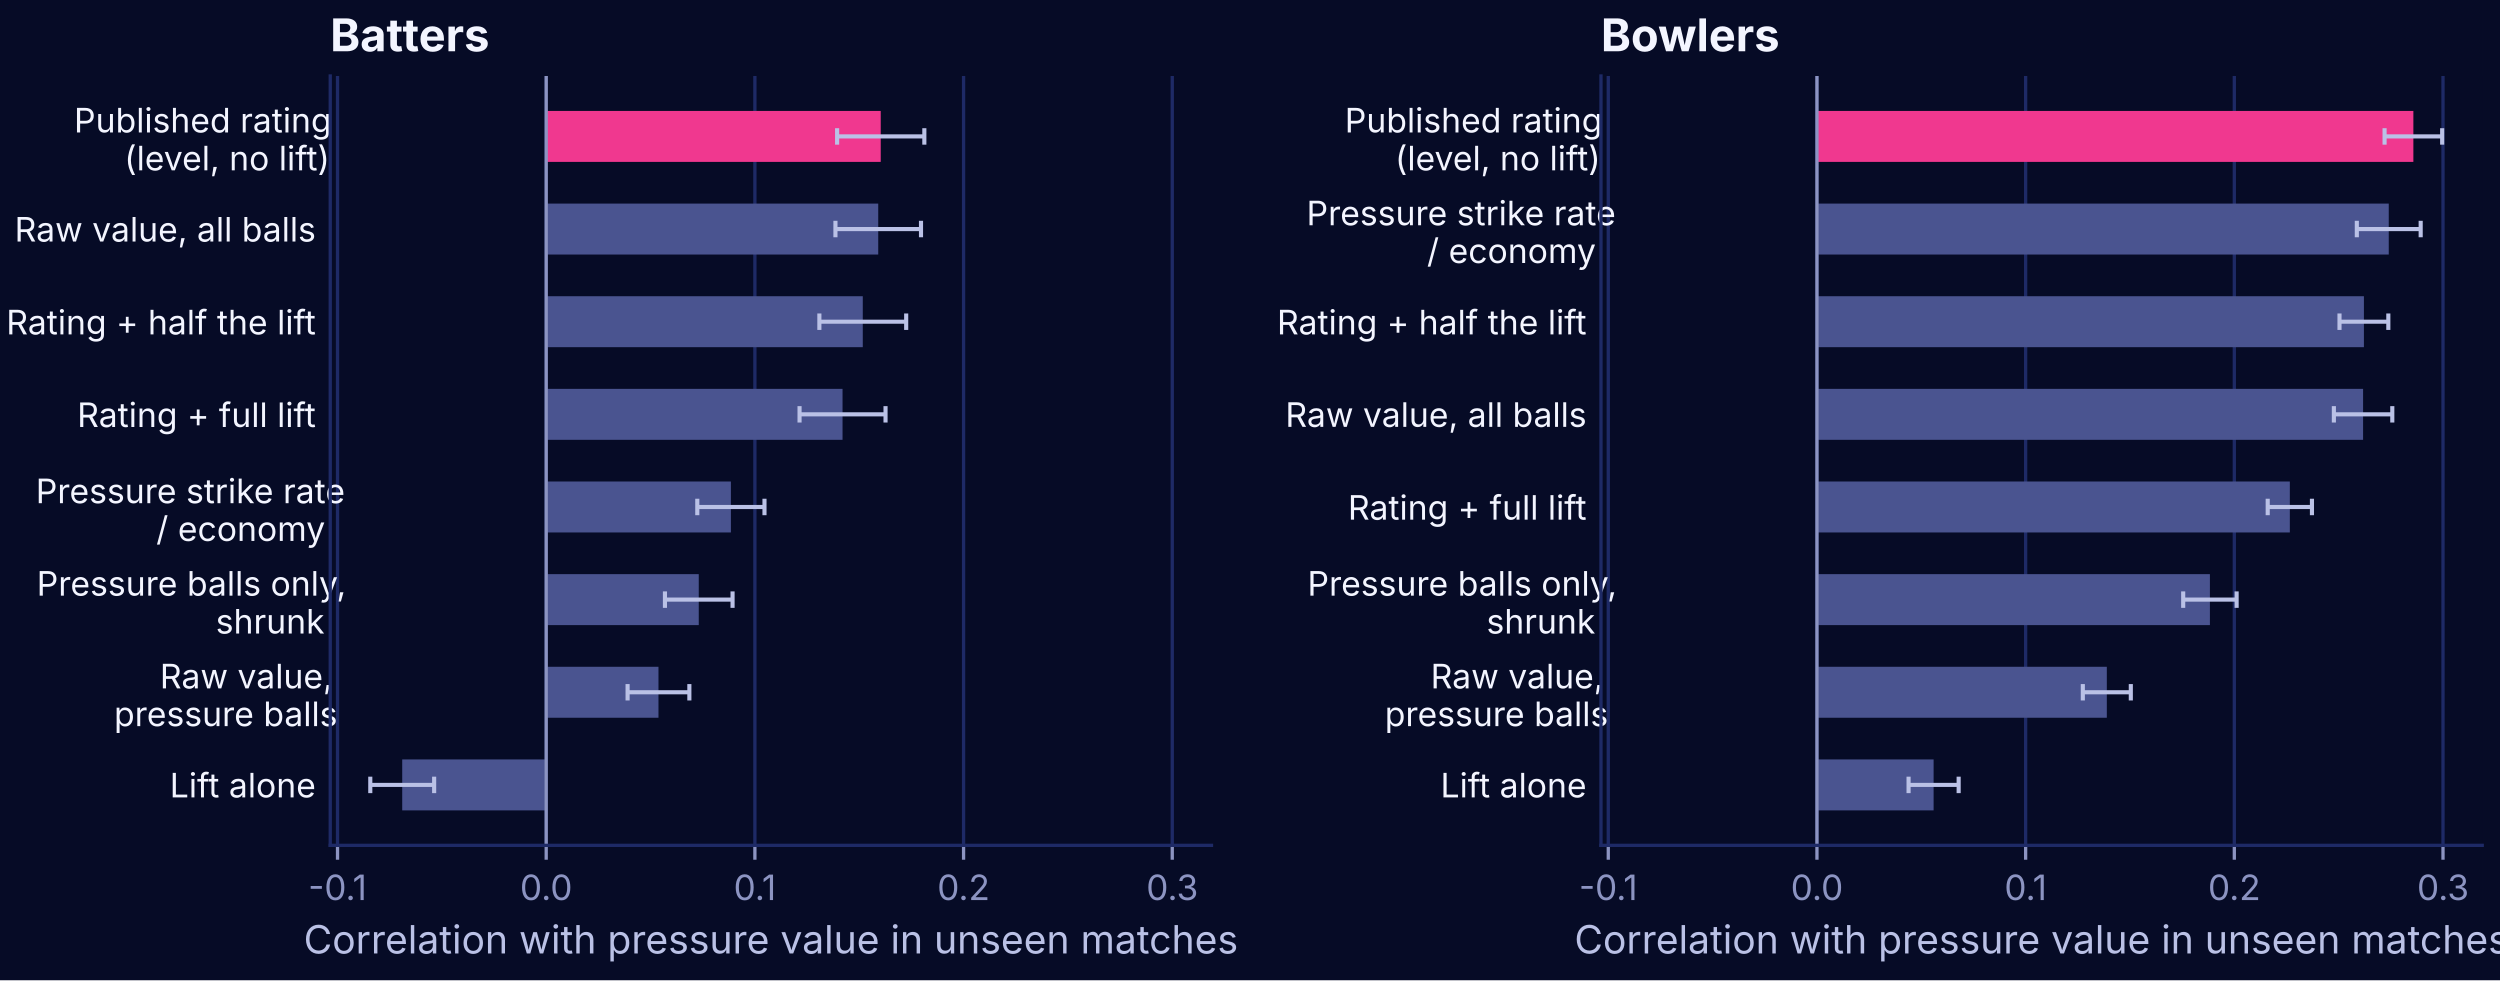
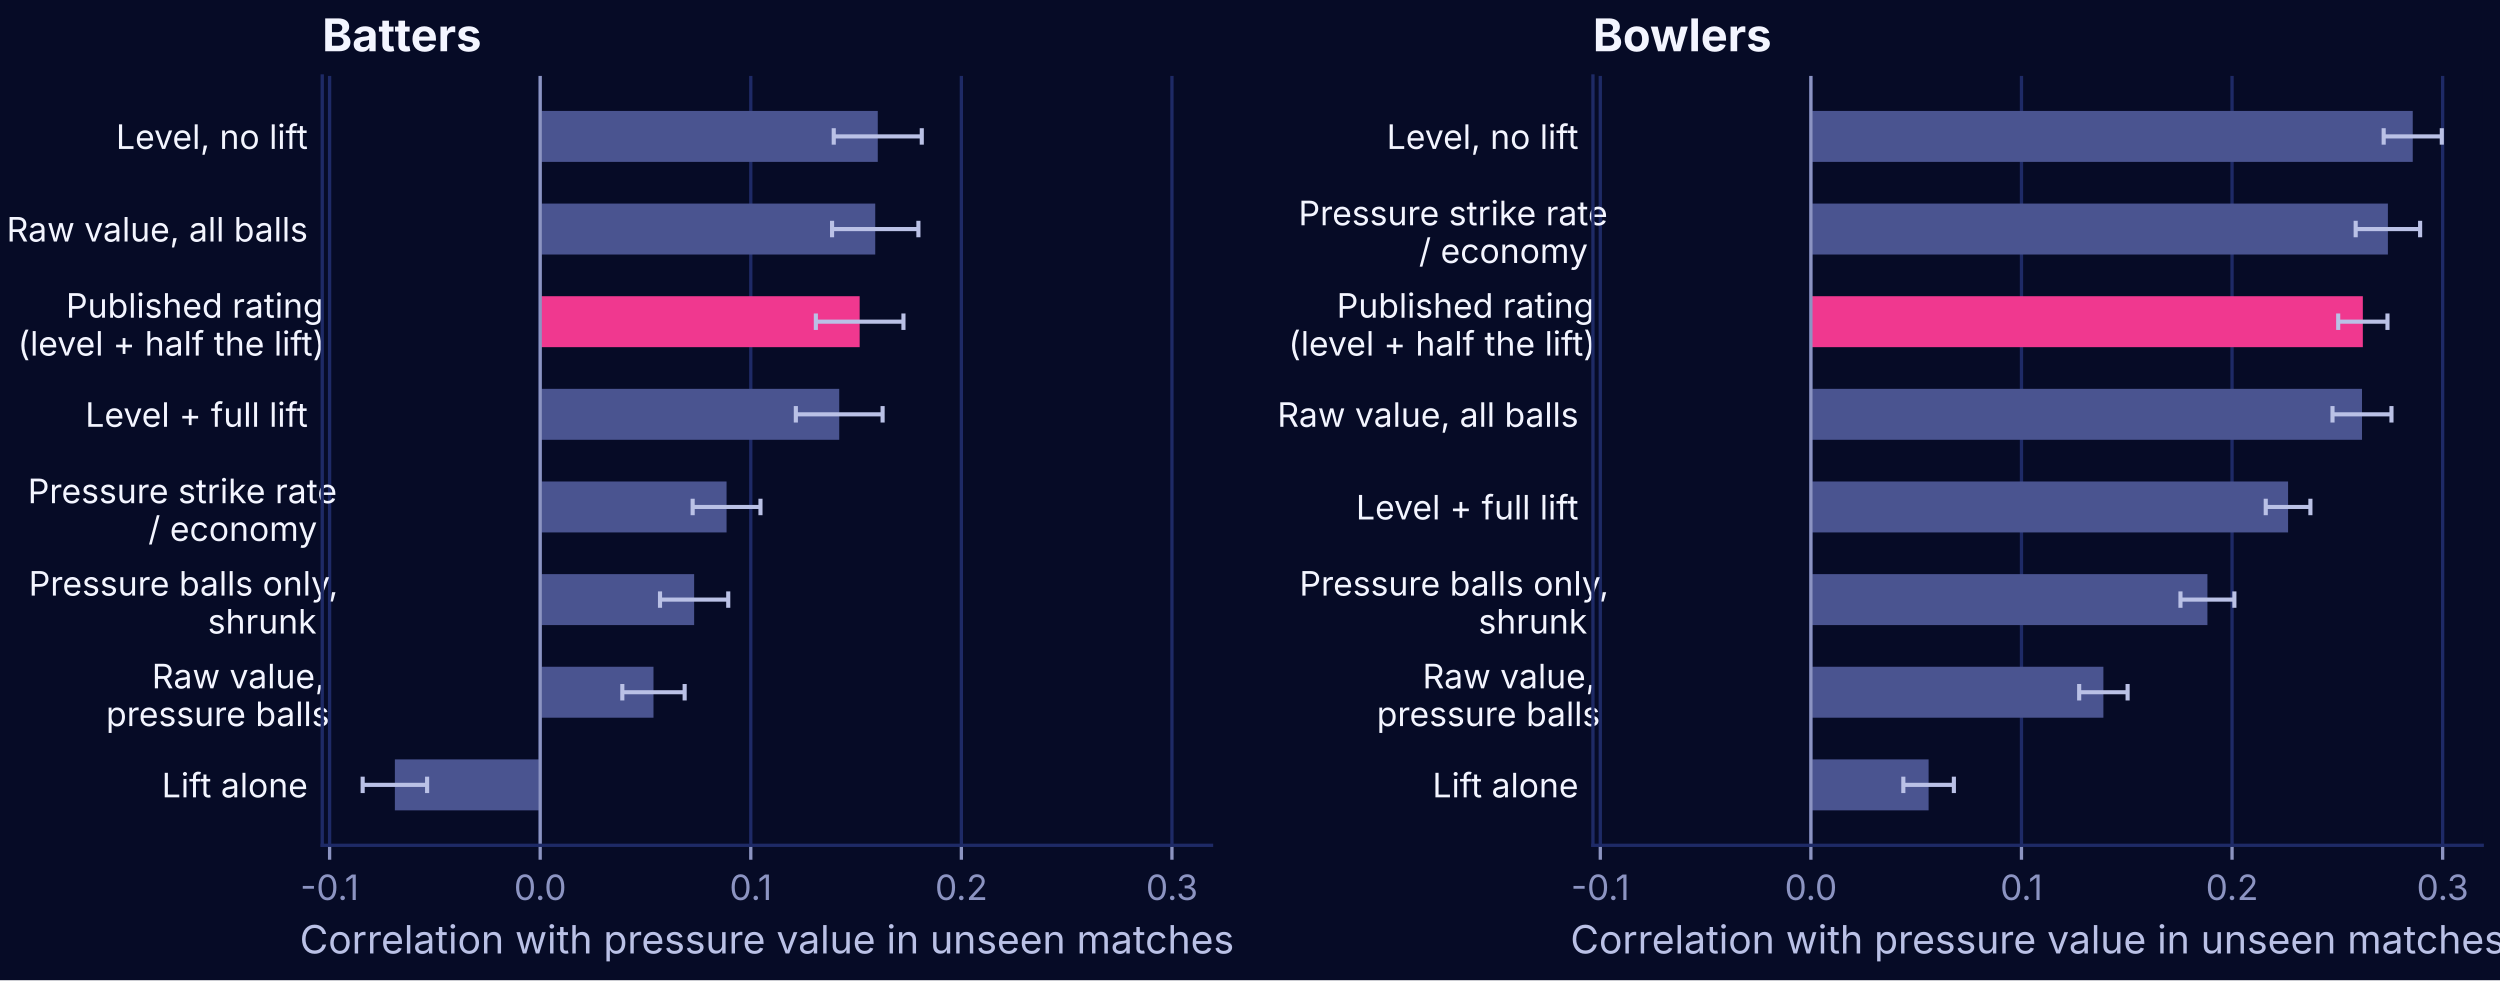
- <svg xmlns="http://www.w3.org/2000/svg" xmlns:xlink="http://www.w3.org/1999/xlink" width="607.594pt" height="238.238pt" viewBox="0 0 607.594 238.238" version="1.1">
+ <svg xmlns="http://www.w3.org/2000/svg" xmlns:xlink="http://www.w3.org/1999/xlink" width="607.621pt" height="238.238pt" viewBox="0 0 607.621 238.238" version="1.1">
  <defs>
    <style type="text/css">*{stroke-linejoin: round; stroke-linecap: butt}</style>
  </defs>
  <g id="figure_1">
    <g id="patch_1">
-       <path d="M 0 238.238  L 607.594 238.238  L 607.594 0  L 0 0  z " style="fill: #060b26" />
+       <path d="M 0 238.238  L 607.621 238.238  L 607.621 0  L 0 0  z " style="fill: #060b26" />
    </g>
    <g id="axes_1">
      <g id="patch_2">
-         <path d="M 80.258 205.453  L 294.434 205.453  L 294.434 18.463  L 80.258 18.463  z " style="fill: #060b26" />
+         <path d="M 78.321 205.453  L 294.461 205.453  L 294.461 18.463  L 78.321 18.463  z " style="fill: #060b26" />
      </g>
      <g id="matplotlib.axis_1">
        <g id="xtick_1">
          <g id="line2d_1">
-             <path d="M 82.031 205.453  L 82.031 18.463  " clip-path="url(#pb5e4c1a8b8)" style="fill: none; stroke: #1e2a66; stroke-width: 0.8; stroke-linecap: square" />
+             <path d="M 80.11 205.453  L 80.11 18.463  " clip-path="url(#padb858f907)" style="fill: none; stroke: #1e2a66; stroke-width: 0.8; stroke-linecap: square" />
          </g>
          <g id="line2d_2">
            <defs>
-               <path id="md67d36855b" d="M 0 0  L 0 3.5  " style="stroke: #8c94c2; stroke-width: 0.8" />
+               <path id="m1a0a401781" d="M 0 0  L 0 3.5  " style="stroke: #8c94c2; stroke-width: 0.8" />
            </defs>
            <g>
-               <use xlink:href="#md67d36855b" x="82.031" y="205.453" style="fill: #8c94c2; stroke: #8c94c2; stroke-width: 0.8" />
+               <use xlink:href="#m1a0a401781" x="80.11" y="205.453" style="fill: #8c94c2; stroke: #8c94c2; stroke-width: 0.8" />
            </g>
          </g>
          <g id="text_1">
-             <text style="font-size: 8.5px; font-family: 'Inter', 'Segoe UI', 'Arial', 'DejaVu Sans'; text-anchor: middle; fill: #8c94c2" x="82.031" y="218.745" transform="rotate(-0 82.03062 218.7452)">-0.1</text>
+             <text style="font-size: 8.5px; font-family: 'Inter', 'Segoe UI', 'Arial', 'DejaVu Sans'; text-anchor: middle; fill: #8c94c2" x="80.11" y="218.745" transform="rotate(-0 80.10962 218.7452)">-0.1</text>
          </g>
        </g>
        <g id="xtick_2">
          <g id="line2d_3">
-             <path d="M 132.748 205.453  L 132.748 18.463  " clip-path="url(#pb5e4c1a8b8)" style="fill: none; stroke: #1e2a66; stroke-width: 0.8; stroke-linecap: square" />
+             <path d="M 131.292 205.453  L 131.292 18.463  " clip-path="url(#padb858f907)" style="fill: none; stroke: #1e2a66; stroke-width: 0.8; stroke-linecap: square" />
          </g>
          <g id="line2d_4">
            <g>
-               <use xlink:href="#md67d36855b" x="132.748" y="205.453" style="fill: #8c94c2; stroke: #8c94c2; stroke-width: 0.8" />
+               <use xlink:href="#m1a0a401781" x="131.292" y="205.453" style="fill: #8c94c2; stroke: #8c94c2; stroke-width: 0.8" />
            </g>
          </g>
          <g id="text_2">
-             <text style="font-size: 8.5px; font-family: 'Inter', 'Segoe UI', 'Arial', 'DejaVu Sans'; text-anchor: middle; fill: #8c94c2" x="132.748" y="218.745" transform="rotate(-0 132.7485 218.7452)">0.0</text>
+             <text style="font-size: 8.5px; font-family: 'Inter', 'Segoe UI', 'Arial', 'DejaVu Sans'; text-anchor: middle; fill: #8c94c2" x="131.292" y="218.745" transform="rotate(-0 131.2925 218.7452)">0.0</text>
          </g>
        </g>
        <g id="xtick_3">
          <g id="line2d_5">
-             <path d="M 183.466 205.453  L 183.466 18.463  " clip-path="url(#pb5e4c1a8b8)" style="fill: none; stroke: #1e2a66; stroke-width: 0.8; stroke-linecap: square" />
+             <path d="M 182.475 205.453  L 182.475 18.463  " clip-path="url(#padb858f907)" style="fill: none; stroke: #1e2a66; stroke-width: 0.8; stroke-linecap: square" />
          </g>
          <g id="line2d_6">
            <g>
-               <use xlink:href="#md67d36855b" x="183.466" y="205.453" style="fill: #8c94c2; stroke: #8c94c2; stroke-width: 0.8" />
+               <use xlink:href="#m1a0a401781" x="182.475" y="205.453" style="fill: #8c94c2; stroke: #8c94c2; stroke-width: 0.8" />
            </g>
          </g>
          <g id="text_3">
-             <text style="font-size: 8.5px; font-family: 'Inter', 'Segoe UI', 'Arial', 'DejaVu Sans'; text-anchor: middle; fill: #8c94c2" x="183.466" y="218.745" transform="rotate(-0 183.4663 218.7452)">0.1</text>
+             <text style="font-size: 8.5px; font-family: 'Inter', 'Segoe UI', 'Arial', 'DejaVu Sans'; text-anchor: middle; fill: #8c94c2" x="182.475" y="218.745" transform="rotate(-0 182.4753 218.7452)">0.1</text>
          </g>
        </g>
        <g id="xtick_4">
          <g id="line2d_7">
-             <path d="M 234.184 205.453  L 234.184 18.463  " clip-path="url(#pb5e4c1a8b8)" style="fill: none; stroke: #1e2a66; stroke-width: 0.8; stroke-linecap: square" />
+             <path d="M 233.658 205.453  L 233.658 18.463  " clip-path="url(#padb858f907)" style="fill: none; stroke: #1e2a66; stroke-width: 0.8; stroke-linecap: square" />
          </g>
          <g id="line2d_8">
            <g>
-               <use xlink:href="#md67d36855b" x="234.184" y="205.453" style="fill: #8c94c2; stroke: #8c94c2; stroke-width: 0.8" />
+               <use xlink:href="#m1a0a401781" x="233.658" y="205.453" style="fill: #8c94c2; stroke: #8c94c2; stroke-width: 0.8" />
            </g>
          </g>
          <g id="text_4">
-             <text style="font-size: 8.5px; font-family: 'Inter', 'Segoe UI', 'Arial', 'DejaVu Sans'; text-anchor: middle; fill: #8c94c2" x="234.184" y="218.745" transform="rotate(-0 234.1841 218.7452)">0.2</text>
+             <text style="font-size: 8.5px; font-family: 'Inter', 'Segoe UI', 'Arial', 'DejaVu Sans'; text-anchor: middle; fill: #8c94c2" x="233.658" y="218.745" transform="rotate(-0 233.6581 218.7452)">0.2</text>
          </g>
        </g>
        <g id="xtick_5">
          <g id="line2d_9">
-             <path d="M 284.902 205.453  L 284.902 18.463  " clip-path="url(#pb5e4c1a8b8)" style="fill: none; stroke: #1e2a66; stroke-width: 0.8; stroke-linecap: square" />
+             <path d="M 284.841 205.453  L 284.841 18.463  " clip-path="url(#padb858f907)" style="fill: none; stroke: #1e2a66; stroke-width: 0.8; stroke-linecap: square" />
          </g>
          <g id="line2d_10">
            <g>
-               <use xlink:href="#md67d36855b" x="284.902" y="205.453" style="fill: #8c94c2; stroke: #8c94c2; stroke-width: 0.8" />
+               <use xlink:href="#m1a0a401781" x="284.841" y="205.453" style="fill: #8c94c2; stroke: #8c94c2; stroke-width: 0.8" />
            </g>
          </g>
          <g id="text_5">
-             <text style="font-size: 8.5px; font-family: 'Inter', 'Segoe UI', 'Arial', 'DejaVu Sans'; text-anchor: middle; fill: #8c94c2" x="284.902" y="218.745" transform="rotate(-0 284.902 218.7452)">0.3</text>
+             <text style="font-size: 8.5px; font-family: 'Inter', 'Segoe UI', 'Arial', 'DejaVu Sans'; text-anchor: middle; fill: #8c94c2" x="284.841" y="218.745" transform="rotate(-0 284.841 218.7452)">0.3</text>
          </g>
        </g>
        <g id="text_6">
-           <text style="font-size: 9.5px; font-family: 'Inter', 'Segoe UI', 'Arial', 'DejaVu Sans'; text-anchor: middle; fill: #bac1e6" x="187.346" y="231.733" transform="rotate(-0 187.3462 231.7332)">Correlation with pressure value in unseen matches</text>
+           <text style="font-size: 9.5px; font-family: 'Inter', 'Segoe UI', 'Arial', 'DejaVu Sans'; text-anchor: middle; fill: #bac1e6" x="186.391" y="231.733" transform="rotate(-0 186.3908 231.7332)">Correlation with pressure value in unseen matches</text>
        </g>
      </g>
      <g id="matplotlib.axis_2">
        <g id="ytick_1">
          <g id="line2d_11" />
          <g id="text_7">
-             <text style="font-size: 8.2px; font-family: 'Inter', 'Segoe UI', 'Arial', 'DejaVu Sans'; text-anchor: end; fill: #f3f5ff" x="76.758" y="193.797" transform="rotate(-0 76.75803 193.7966)">Lift alone</text>
+             <text style="font-size: 8.2px; font-family: 'Inter', 'Segoe UI', 'Arial', 'DejaVu Sans'; text-anchor: end; fill: #f3f5ff" x="74.821" y="193.797" transform="rotate(-0 74.82078 193.7966)">Lift alone</text>
          </g>
        </g>
        <g id="ytick_2">
          <g id="line2d_12" />
          <g id="text_8">
-             <text style="font-size: 8.2px; font-family: 'Inter', 'Segoe UI', 'Arial', 'DejaVu Sans'; fill: #f3f5ff" transform="translate(38.85994 167.3031)">Raw value,</text>
-             <text style="font-size: 8.2px; font-family: 'Inter', 'Segoe UI', 'Arial', 'DejaVu Sans'; fill: #f3f5ff" transform="translate(27.70538 176.4738)">pressure balls</text>
+             <text style="font-size: 8.2px; font-family: 'Inter', 'Segoe UI', 'Arial', 'DejaVu Sans'; fill: #f3f5ff" transform="translate(36.92269 167.3031)">Raw value,</text>
+             <text style="font-size: 8.2px; font-family: 'Inter', 'Segoe UI', 'Arial', 'DejaVu Sans'; fill: #f3f5ff" transform="translate(25.76813 176.4738)">pressure balls</text>
          </g>
        </g>
        <g id="ytick_3">
          <g id="line2d_13" />
          <g id="text_9">
-             <text style="font-size: 8.2px; font-family: 'Inter', 'Segoe UI', 'Arial', 'DejaVu Sans'; fill: #f3f5ff" transform="translate(8.920969 144.7661)">Pressure balls only,</text>
-             <text style="font-size: 8.2px; font-family: 'Inter', 'Segoe UI', 'Arial', 'DejaVu Sans'; fill: #f3f5ff" transform="translate(52.42966 153.9803)">shrunk</text>
+             <text style="font-size: 8.2px; font-family: 'Inter', 'Segoe UI', 'Arial', 'DejaVu Sans'; fill: #f3f5ff" transform="translate(6.983719 144.7661)">Pressure balls only,</text>
+             <text style="font-size: 8.2px; font-family: 'Inter', 'Segoe UI', 'Arial', 'DejaVu Sans'; fill: #f3f5ff" transform="translate(50.49241 153.9803)">shrunk</text>
          </g>
        </g>
        <g id="ytick_4">
          <g id="line2d_14" />
          <g id="text_10">
-             <text style="font-size: 8.2px; font-family: 'Inter', 'Segoe UI', 'Arial', 'DejaVu Sans'; fill: #f3f5ff" transform="translate(8.69675 122.2944)">Pressure strike rate</text>
-             <text style="font-size: 8.2px; font-family: 'Inter', 'Segoe UI', 'Arial', 'DejaVu Sans'; fill: #f3f5ff" transform="translate(37.95922 131.4651)">/ economy</text>
+             <text style="font-size: 8.2px; font-family: 'Inter', 'Segoe UI', 'Arial', 'DejaVu Sans'; fill: #f3f5ff" transform="translate(6.7595 122.2944)">Pressure strike rate</text>
+             <text style="font-size: 8.2px; font-family: 'Inter', 'Segoe UI', 'Arial', 'DejaVu Sans'; fill: #f3f5ff" transform="translate(36.02197 131.4651)">/ economy</text>
          </g>
        </g>
        <g id="ytick_5">
          <g id="line2d_15" />
          <g id="text_11">
-             <text style="font-size: 8.2px; font-family: 'Inter', 'Segoe UI', 'Arial', 'DejaVu Sans'; text-anchor: end; fill: #f3f5ff" x="76.758" y="103.779" transform="rotate(-0 76.75803 103.7792)">Rating + full lift</text>
+             <text style="font-size: 8.2px; font-family: 'Inter', 'Segoe UI', 'Arial', 'DejaVu Sans'; text-anchor: end; fill: #f3f5ff" x="74.821" y="103.736" transform="rotate(-0 74.82078 103.7356)">Level + full lift</text>
          </g>
        </g>
        <g id="ytick_6">
          <g id="line2d_16" />
          <g id="text_12">
-             <text style="font-size: 8.2px; font-family: 'Inter', 'Segoe UI', 'Arial', 'DejaVu Sans'; text-anchor: end; fill: #f3f5ff" x="76.758" y="81.264" transform="rotate(-0 76.75803 81.26396)">Rating + half the lift</text>
+             <text style="font-size: 8.2px; font-family: 'Inter', 'Segoe UI', 'Arial', 'DejaVu Sans'; fill: #f3f5ff" transform="translate(16.05369 77.22034)">Published rating</text>
+             <text style="font-size: 8.2px; font-family: 'Inter', 'Segoe UI', 'Arial', 'DejaVu Sans'; fill: #f3f5ff" transform="translate(4.32 86.43457)">(level + half the lift)</text>
          </g>
        </g>
        <g id="ytick_7">
          <g id="line2d_17" />
          <g id="text_13">
-             <text style="font-size: 8.2px; font-family: 'Inter', 'Segoe UI', 'Arial', 'DejaVu Sans'; text-anchor: end; fill: #f3f5ff" x="76.758" y="58.705" transform="rotate(-0 76.75803 58.70516)">Raw value, all balls</text>
+             <text style="font-size: 8.2px; font-family: 'Inter', 'Segoe UI', 'Arial', 'DejaVu Sans'; text-anchor: end; fill: #f3f5ff" x="74.821" y="58.705" transform="rotate(-0 74.82078 58.70516)">Raw value, all balls</text>
          </g>
        </g>
        <g id="ytick_8">
          <g id="line2d_18" />
          <g id="text_14">
-             <text style="font-size: 8.2px; font-family: 'Inter', 'Segoe UI', 'Arial', 'DejaVu Sans'; fill: #f3f5ff" transform="translate(17.99094 32.18985)">Published rating</text>
-             <text style="font-size: 8.2px; font-family: 'Inter', 'Segoe UI', 'Arial', 'DejaVu Sans'; fill: #f3f5ff" transform="translate(30.20766 41.40409)">(level, no lift)</text>
+             <text style="font-size: 8.2px; font-family: 'Inter', 'Segoe UI', 'Arial', 'DejaVu Sans'; text-anchor: end; fill: #f3f5ff" x="74.821" y="36.19" transform="rotate(-0 74.82078 36.18991)">Level, no lift</text>
          </g>
        </g>
      </g>
      <g id="patch_3">
-         <path d="M 132.748 196.953  L 97.753 196.953  L 97.753 184.57  L 132.748 184.57  z " clip-path="url(#pb5e4c1a8b8)" style="fill: #4a5490" />
+         <path d="M 131.292 196.953  L 95.976 196.953  L 95.976 184.57  L 131.292 184.57  z " clip-path="url(#padb858f907)" style="fill: #4a5490" />
      </g>
      <g id="patch_4">
-         <path d="M 132.748 174.438  L 160.035 174.438  L 160.035 162.054  L 132.748 162.054  z " clip-path="url(#pb5e4c1a8b8)" style="fill: #4a5490" />
+         <path d="M 131.292 174.438  L 158.829 174.438  L 158.829 162.054  L 131.292 162.054  z " clip-path="url(#padb858f907)" style="fill: #4a5490" />
      </g>
      <g id="patch_5">
-         <path d="M 132.748 151.923  L 169.823 151.923  L 169.823 139.539  L 132.748 139.539  z " clip-path="url(#pb5e4c1a8b8)" style="fill: #4a5490" />
+         <path d="M 131.292 151.923  L 168.707 151.923  L 168.707 139.539  L 131.292 139.539  z " clip-path="url(#padb858f907)" style="fill: #4a5490" />
      </g>
      <g id="patch_6">
-         <path d="M 132.748 129.407  L 177.634 129.407  L 177.634 117.024  L 132.748 117.024  z " clip-path="url(#pb5e4c1a8b8)" style="fill: #4a5490" />
+         <path d="M 131.292 129.407  L 176.589 129.407  L 176.589 117.024  L 131.292 117.024  z " clip-path="url(#padb858f907)" style="fill: #4a5490" />
      </g>
      <g id="patch_7">
-         <path d="M 132.748 106.892  L 204.768 106.892  L 204.768 94.509  L 132.748 94.509  z " clip-path="url(#pb5e4c1a8b8)" style="fill: #4a5490" />
+         <path d="M 131.292 106.892  L 203.972 106.892  L 203.972 94.509  L 131.292 94.509  z " clip-path="url(#padb858f907)" style="fill: #4a5490" />
      </g>
      <g id="patch_8">
-         <path d="M 132.748 84.377  L 209.687 84.377  L 209.687 71.993  L 132.748 71.993  z " clip-path="url(#pb5e4c1a8b8)" style="fill: #4a5490" />
+         <path d="M 131.292 84.377  L 208.937 84.377  L 208.937 71.993  L 131.292 71.993  z " clip-path="url(#padb858f907)" style="fill: #f0388f" />
      </g>
      <g id="patch_9">
-         <path d="M 132.748 61.862  L 213.441 61.862  L 213.441 49.478  L 132.748 49.478  z " clip-path="url(#pb5e4c1a8b8)" style="fill: #4a5490" />
+         <path d="M 131.292 61.862  L 212.724 61.862  L 212.724 49.478  L 131.292 49.478  z " clip-path="url(#padb858f907)" style="fill: #4a5490" />
      </g>
      <g id="patch_10">
-         <path d="M 132.748 39.346  L 214.049 39.346  L 214.049 26.963  L 132.748 26.963  z " clip-path="url(#pb5e4c1a8b8)" style="fill: #f0388f" />
+         <path d="M 131.292 39.346  L 213.339 39.346  L 213.339 26.963  L 131.292 26.963  z " clip-path="url(#padb858f907)" style="fill: #4a5490" />
      </g>
      <g id="LineCollection_1">
-         <path d="M 89.993 190.761  L 105.513 190.761  " clip-path="url(#pb5e4c1a8b8)" style="fill: none; stroke: #bac1e6" />
-         <path d="M 152.528 168.246  L 167.541 168.246  " clip-path="url(#pb5e4c1a8b8)" style="fill: none; stroke: #bac1e6" />
-         <path d="M 161.607 145.731  L 178.039 145.731  " clip-path="url(#pb5e4c1a8b8)" style="fill: none; stroke: #bac1e6" />
-         <path d="M 169.468 123.216  L 185.799 123.216  " clip-path="url(#pb5e4c1a8b8)" style="fill: none; stroke: #bac1e6" />
-         <path d="M 194.32 100.7  L 215.216 100.7  " clip-path="url(#pb5e4c1a8b8)" style="fill: none; stroke: #bac1e6" />
-         <path d="M 199.138 78.185  L 220.237 78.185  " clip-path="url(#pb5e4c1a8b8)" style="fill: none; stroke: #bac1e6" />
-         <path d="M 203.043 55.67  L 223.838 55.67  " clip-path="url(#pb5e4c1a8b8)" style="fill: none; stroke: #bac1e6" />
-         <path d="M 203.449 33.155  L 224.649 33.155  " clip-path="url(#pb5e4c1a8b8)" style="fill: none; stroke: #bac1e6" />
+         <path d="M 88.145 190.761  L 103.807 190.761  " clip-path="url(#padb858f907)" style="fill: none; stroke: #bac1e6" />
+         <path d="M 151.254 168.246  L 166.404 168.246  " clip-path="url(#padb858f907)" style="fill: none; stroke: #bac1e6" />
+         <path d="M 160.415 145.731  L 176.999 145.731  " clip-path="url(#padb858f907)" style="fill: none; stroke: #bac1e6" />
+         <path d="M 168.349 123.216  L 184.83 123.216  " clip-path="url(#padb858f907)" style="fill: none; stroke: #bac1e6" />
+         <path d="M 193.428 100.7  L 214.516 100.7  " clip-path="url(#padb858f907)" style="fill: none; stroke: #bac1e6" />
+         <path d="M 198.291 78.185  L 219.583 78.185  " clip-path="url(#padb858f907)" style="fill: none; stroke: #bac1e6" />
+         <path d="M 202.232 55.67  L 223.217 55.67  " clip-path="url(#padb858f907)" style="fill: none; stroke: #bac1e6" />
+         <path d="M 202.641 33.155  L 224.036 33.155  " clip-path="url(#padb858f907)" style="fill: none; stroke: #bac1e6" />
      </g>
      <g id="line2d_19">
        <defs>
-           <path id="mea4898d879" d="M 0 2  L 0 -2  " style="stroke: #bac1e6" />
+           <path id="mfc35572f52" d="M 0 2  L 0 -2  " style="stroke: #bac1e6" />
        </defs>
-         <g clip-path="url(#pb5e4c1a8b8)">
-           <use xlink:href="#mea4898d879" x="89.993" y="190.761" style="fill: #1f77b4; stroke: #bac1e6" />
-           <use xlink:href="#mea4898d879" x="152.528" y="168.246" style="fill: #1f77b4; stroke: #bac1e6" />
-           <use xlink:href="#mea4898d879" x="161.607" y="145.731" style="fill: #1f77b4; stroke: #bac1e6" />
-           <use xlink:href="#mea4898d879" x="169.468" y="123.216" style="fill: #1f77b4; stroke: #bac1e6" />
-           <use xlink:href="#mea4898d879" x="194.32" y="100.7" style="fill: #1f77b4; stroke: #bac1e6" />
-           <use xlink:href="#mea4898d879" x="199.138" y="78.185" style="fill: #1f77b4; stroke: #bac1e6" />
-           <use xlink:href="#mea4898d879" x="203.043" y="55.67" style="fill: #1f77b4; stroke: #bac1e6" />
-           <use xlink:href="#mea4898d879" x="203.449" y="33.155" style="fill: #1f77b4; stroke: #bac1e6" />
+         <g clip-path="url(#padb858f907)">
+           <use xlink:href="#mfc35572f52" x="88.145" y="190.761" style="fill: #1f77b4; stroke: #bac1e6" />
+           <use xlink:href="#mfc35572f52" x="151.254" y="168.246" style="fill: #1f77b4; stroke: #bac1e6" />
+           <use xlink:href="#mfc35572f52" x="160.415" y="145.731" style="fill: #1f77b4; stroke: #bac1e6" />
+           <use xlink:href="#mfc35572f52" x="168.349" y="123.216" style="fill: #1f77b4; stroke: #bac1e6" />
+           <use xlink:href="#mfc35572f52" x="193.428" y="100.7" style="fill: #1f77b4; stroke: #bac1e6" />
+           <use xlink:href="#mfc35572f52" x="198.291" y="78.185" style="fill: #1f77b4; stroke: #bac1e6" />
+           <use xlink:href="#mfc35572f52" x="202.232" y="55.67" style="fill: #1f77b4; stroke: #bac1e6" />
+           <use xlink:href="#mfc35572f52" x="202.641" y="33.155" style="fill: #1f77b4; stroke: #bac1e6" />
        </g>
      </g>
      <g id="line2d_20">
-         <g clip-path="url(#pb5e4c1a8b8)">
-           <use xlink:href="#mea4898d879" x="105.513" y="190.761" style="fill: #1f77b4; stroke: #bac1e6" />
-           <use xlink:href="#mea4898d879" x="167.541" y="168.246" style="fill: #1f77b4; stroke: #bac1e6" />
-           <use xlink:href="#mea4898d879" x="178.039" y="145.731" style="fill: #1f77b4; stroke: #bac1e6" />
-           <use xlink:href="#mea4898d879" x="185.799" y="123.216" style="fill: #1f77b4; stroke: #bac1e6" />
-           <use xlink:href="#mea4898d879" x="215.216" y="100.7" style="fill: #1f77b4; stroke: #bac1e6" />
-           <use xlink:href="#mea4898d879" x="220.237" y="78.185" style="fill: #1f77b4; stroke: #bac1e6" />
-           <use xlink:href="#mea4898d879" x="223.838" y="55.67" style="fill: #1f77b4; stroke: #bac1e6" />
-           <use xlink:href="#mea4898d879" x="224.649" y="33.155" style="fill: #1f77b4; stroke: #bac1e6" />
+         <g clip-path="url(#padb858f907)">
+           <use xlink:href="#mfc35572f52" x="103.807" y="190.761" style="fill: #1f77b4; stroke: #bac1e6" />
+           <use xlink:href="#mfc35572f52" x="166.404" y="168.246" style="fill: #1f77b4; stroke: #bac1e6" />
+           <use xlink:href="#mfc35572f52" x="176.999" y="145.731" style="fill: #1f77b4; stroke: #bac1e6" />
+           <use xlink:href="#mfc35572f52" x="184.83" y="123.216" style="fill: #1f77b4; stroke: #bac1e6" />
+           <use xlink:href="#mfc35572f52" x="214.516" y="100.7" style="fill: #1f77b4; stroke: #bac1e6" />
+           <use xlink:href="#mfc35572f52" x="219.583" y="78.185" style="fill: #1f77b4; stroke: #bac1e6" />
+           <use xlink:href="#mfc35572f52" x="223.217" y="55.67" style="fill: #1f77b4; stroke: #bac1e6" />
+           <use xlink:href="#mfc35572f52" x="224.036" y="33.155" style="fill: #1f77b4; stroke: #bac1e6" />
        </g>
      </g>
      <g id="line2d_21">
-         <path d="M 132.748 205.453  L 132.748 18.463  " clip-path="url(#pb5e4c1a8b8)" style="fill: none; stroke: #8c94c2; stroke-width: 0.8; stroke-linecap: square" />
+         <path d="M 131.292 205.453  L 131.292 18.463  " clip-path="url(#padb858f907)" style="fill: none; stroke: #8c94c2; stroke-width: 0.8; stroke-linecap: square" />
      </g>
      <g id="patch_11">
-         <path d="M 80.258 205.453  L 80.258 18.463  " style="fill: none; stroke: #1e2a66; stroke-width: 0.8; stroke-linejoin: miter; stroke-linecap: square" />
+         <path d="M 78.321 205.453  L 78.321 18.463  " style="fill: none; stroke: #1e2a66; stroke-width: 0.8; stroke-linejoin: miter; stroke-linecap: square" />
      </g>
      <g id="patch_12">
-         <path d="M 80.258 205.453  L 294.434 205.453  " style="fill: none; stroke: #1e2a66; stroke-width: 0.8; stroke-linejoin: miter; stroke-linecap: square" />
+         <path d="M 78.321 205.453  L 294.461 205.453  " style="fill: none; stroke: #1e2a66; stroke-width: 0.8; stroke-linejoin: miter; stroke-linecap: square" />
      </g>
      <g id="text_15">
-         <text style="font-weight: 700; font-size: 11px; font-family: 'Inter', 'Segoe UI', 'Arial', 'DejaVu Sans'; text-anchor: start; fill: #f3f5ff" x="80.258" y="12.463" transform="rotate(-0 80.25803 12.46344)">Batters</text>
+         <text style="font-weight: 700; font-size: 11px; font-family: 'Inter', 'Segoe UI', 'Arial', 'DejaVu Sans'; text-anchor: start; fill: #f3f5ff" x="78.321" y="12.463" transform="rotate(-0 78.32078 12.46344)">Batters</text>
      </g>
    </g>
    <g id="axes_2">
      <g id="patch_13">
-         <path d="M 389.098 205.453  L 603.274 205.453  L 603.274 18.463  L 389.098 18.463  z " style="fill: #060b26" />
+         <path d="M 387.161 205.453  L 603.301 205.453  L 603.301 18.463  L 387.161 18.463  z " style="fill: #060b26" />
      </g>
      <g id="matplotlib.axis_3">
        <g id="xtick_6">
          <g id="line2d_22">
-             <path d="M 390.871 205.453  L 390.871 18.463  " clip-path="url(#pb631889697)" style="fill: none; stroke: #1e2a66; stroke-width: 0.8; stroke-linecap: square" />
+             <path d="M 388.95 205.453  L 388.95 18.463  " clip-path="url(#pca847cd69f)" style="fill: none; stroke: #1e2a66; stroke-width: 0.8; stroke-linecap: square" />
          </g>
          <g id="line2d_23">
            <g>
-               <use xlink:href="#md67d36855b" x="390.871" y="205.453" style="fill: #8c94c2; stroke: #8c94c2; stroke-width: 0.8" />
+               <use xlink:href="#m1a0a401781" x="388.95" y="205.453" style="fill: #8c94c2; stroke: #8c94c2; stroke-width: 0.8" />
            </g>
          </g>
          <g id="text_16">
-             <text style="font-size: 8.5px; font-family: 'Inter', 'Segoe UI', 'Arial', 'DejaVu Sans'; text-anchor: middle; fill: #8c94c2" x="390.871" y="218.745" transform="rotate(-0 390.8706 218.7452)">-0.1</text>
+             <text style="font-size: 8.5px; font-family: 'Inter', 'Segoe UI', 'Arial', 'DejaVu Sans'; text-anchor: middle; fill: #8c94c2" x="388.95" y="218.745" transform="rotate(-0 388.9496 218.7452)">-0.1</text>
          </g>
        </g>
        <g id="xtick_7">
          <g id="line2d_24">
-             <path d="M 441.588 205.453  L 441.588 18.463  " clip-path="url(#pb631889697)" style="fill: none; stroke: #1e2a66; stroke-width: 0.8; stroke-linecap: square" />
+             <path d="M 440.132 205.453  L 440.132 18.463  " clip-path="url(#pca847cd69f)" style="fill: none; stroke: #1e2a66; stroke-width: 0.8; stroke-linecap: square" />
          </g>
          <g id="line2d_25">
            <g>
-               <use xlink:href="#md67d36855b" x="441.588" y="205.453" style="fill: #8c94c2; stroke: #8c94c2; stroke-width: 0.8" />
+               <use xlink:href="#m1a0a401781" x="440.132" y="205.453" style="fill: #8c94c2; stroke: #8c94c2; stroke-width: 0.8" />
            </g>
          </g>
          <g id="text_17">
-             <text style="font-size: 8.5px; font-family: 'Inter', 'Segoe UI', 'Arial', 'DejaVu Sans'; text-anchor: middle; fill: #8c94c2" x="441.588" y="218.745" transform="rotate(-0 441.5885 218.7452)">0.0</text>
+             <text style="font-size: 8.5px; font-family: 'Inter', 'Segoe UI', 'Arial', 'DejaVu Sans'; text-anchor: middle; fill: #8c94c2" x="440.132" y="218.745" transform="rotate(-0 440.1325 218.7452)">0.0</text>
          </g>
        </g>
        <g id="xtick_8">
          <g id="line2d_26">
-             <path d="M 492.306 205.453  L 492.306 18.463  " clip-path="url(#pb631889697)" style="fill: none; stroke: #1e2a66; stroke-width: 0.8; stroke-linecap: square" />
+             <path d="M 491.315 205.453  L 491.315 18.463  " clip-path="url(#pca847cd69f)" style="fill: none; stroke: #1e2a66; stroke-width: 0.8; stroke-linecap: square" />
          </g>
          <g id="line2d_27">
            <g>
-               <use xlink:href="#md67d36855b" x="492.306" y="205.453" style="fill: #8c94c2; stroke: #8c94c2; stroke-width: 0.8" />
+               <use xlink:href="#m1a0a401781" x="491.315" y="205.453" style="fill: #8c94c2; stroke: #8c94c2; stroke-width: 0.8" />
            </g>
          </g>
          <g id="text_18">
-             <text style="font-size: 8.5px; font-family: 'Inter', 'Segoe UI', 'Arial', 'DejaVu Sans'; text-anchor: middle; fill: #8c94c2" x="492.306" y="218.745" transform="rotate(-0 492.3063 218.7452)">0.1</text>
+             <text style="font-size: 8.5px; font-family: 'Inter', 'Segoe UI', 'Arial', 'DejaVu Sans'; text-anchor: middle; fill: #8c94c2" x="491.315" y="218.745" transform="rotate(-0 491.3153 218.7452)">0.1</text>
          </g>
        </g>
        <g id="xtick_9">
          <g id="line2d_28">
-             <path d="M 543.024 205.453  L 543.024 18.463  " clip-path="url(#pb631889697)" style="fill: none; stroke: #1e2a66; stroke-width: 0.8; stroke-linecap: square" />
+             <path d="M 542.498 205.453  L 542.498 18.463  " clip-path="url(#pca847cd69f)" style="fill: none; stroke: #1e2a66; stroke-width: 0.8; stroke-linecap: square" />
          </g>
          <g id="line2d_29">
            <g>
-               <use xlink:href="#md67d36855b" x="543.024" y="205.453" style="fill: #8c94c2; stroke: #8c94c2; stroke-width: 0.8" />
+               <use xlink:href="#m1a0a401781" x="542.498" y="205.453" style="fill: #8c94c2; stroke: #8c94c2; stroke-width: 0.8" />
            </g>
          </g>
          <g id="text_19">
-             <text style="font-size: 8.5px; font-family: 'Inter', 'Segoe UI', 'Arial', 'DejaVu Sans'; text-anchor: middle; fill: #8c94c2" x="543.024" y="218.745" transform="rotate(-0 543.0241 218.7452)">0.2</text>
+             <text style="font-size: 8.5px; font-family: 'Inter', 'Segoe UI', 'Arial', 'DejaVu Sans'; text-anchor: middle; fill: #8c94c2" x="542.498" y="218.745" transform="rotate(-0 542.4981 218.7452)">0.2</text>
          </g>
        </g>
        <g id="xtick_10">
          <g id="line2d_30">
-             <path d="M 593.742 205.453  L 593.742 18.463  " clip-path="url(#pb631889697)" style="fill: none; stroke: #1e2a66; stroke-width: 0.8; stroke-linecap: square" />
+             <path d="M 593.681 205.453  L 593.681 18.463  " clip-path="url(#pca847cd69f)" style="fill: none; stroke: #1e2a66; stroke-width: 0.8; stroke-linecap: square" />
          </g>
          <g id="line2d_31">
            <g>
-               <use xlink:href="#md67d36855b" x="593.742" y="205.453" style="fill: #8c94c2; stroke: #8c94c2; stroke-width: 0.8" />
+               <use xlink:href="#m1a0a401781" x="593.681" y="205.453" style="fill: #8c94c2; stroke: #8c94c2; stroke-width: 0.8" />
            </g>
          </g>
          <g id="text_20">
-             <text style="font-size: 8.5px; font-family: 'Inter', 'Segoe UI', 'Arial', 'DejaVu Sans'; text-anchor: middle; fill: #8c94c2" x="593.742" y="218.745" transform="rotate(-0 593.742 218.7452)">0.3</text>
+             <text style="font-size: 8.5px; font-family: 'Inter', 'Segoe UI', 'Arial', 'DejaVu Sans'; text-anchor: middle; fill: #8c94c2" x="593.681" y="218.745" transform="rotate(-0 593.681 218.7452)">0.3</text>
          </g>
        </g>
        <g id="text_21">
-           <text style="font-size: 9.5px; font-family: 'Inter', 'Segoe UI', 'Arial', 'DejaVu Sans'; text-anchor: middle; fill: #bac1e6" x="496.186" y="231.733" transform="rotate(-0 496.1862 231.7332)">Correlation with pressure value in unseen matches</text>
+           <text style="font-size: 9.5px; font-family: 'Inter', 'Segoe UI', 'Arial', 'DejaVu Sans'; text-anchor: middle; fill: #bac1e6" x="495.231" y="231.733" transform="rotate(-0 495.2308 231.7332)">Correlation with pressure value in unseen matches</text>
        </g>
      </g>
      <g id="matplotlib.axis_4">
        <g id="ytick_9">
          <g id="line2d_32" />
          <g id="text_22">
-             <text style="font-size: 8.2px; font-family: 'Inter', 'Segoe UI', 'Arial', 'DejaVu Sans'; text-anchor: end; fill: #f3f5ff" x="385.598" y="193.797" transform="rotate(-0 385.598 193.7966)">Lift alone</text>
+             <text style="font-size: 8.2px; font-family: 'Inter', 'Segoe UI', 'Arial', 'DejaVu Sans'; text-anchor: end; fill: #f3f5ff" x="383.661" y="193.797" transform="rotate(-0 383.6608 193.7966)">Lift alone</text>
          </g>
        </g>
        <g id="ytick_10">
          <g id="line2d_33" />
          <g id="text_23">
-             <text style="font-size: 8.2px; font-family: 'Inter', 'Segoe UI', 'Arial', 'DejaVu Sans'; fill: #f3f5ff" transform="translate(347.6999 167.3031)">Raw value,</text>
-             <text style="font-size: 8.2px; font-family: 'Inter', 'Segoe UI', 'Arial', 'DejaVu Sans'; fill: #f3f5ff" transform="translate(336.5454 176.4738)">pressure balls</text>
+             <text style="font-size: 8.2px; font-family: 'Inter', 'Segoe UI', 'Arial', 'DejaVu Sans'; fill: #f3f5ff" transform="translate(345.7627 167.3031)">Raw value,</text>
+             <text style="font-size: 8.2px; font-family: 'Inter', 'Segoe UI', 'Arial', 'DejaVu Sans'; fill: #f3f5ff" transform="translate(334.6081 176.4738)">pressure balls</text>
          </g>
        </g>
        <g id="ytick_11">
          <g id="line2d_34" />
          <g id="text_24">
-             <text style="font-size: 8.2px; font-family: 'Inter', 'Segoe UI', 'Arial', 'DejaVu Sans'; fill: #f3f5ff" transform="translate(317.761 144.7661)">Pressure balls only,</text>
-             <text style="font-size: 8.2px; font-family: 'Inter', 'Segoe UI', 'Arial', 'DejaVu Sans'; fill: #f3f5ff" transform="translate(361.2697 153.9803)">shrunk</text>
+             <text style="font-size: 8.2px; font-family: 'Inter', 'Segoe UI', 'Arial', 'DejaVu Sans'; fill: #f3f5ff" transform="translate(315.8237 144.7661)">Pressure balls only,</text>
+             <text style="font-size: 8.2px; font-family: 'Inter', 'Segoe UI', 'Arial', 'DejaVu Sans'; fill: #f3f5ff" transform="translate(359.3324 153.9803)">shrunk</text>
          </g>
        </g>
        <g id="ytick_12">
          <g id="line2d_35" />
          <g id="text_25">
-             <text style="font-size: 8.2px; font-family: 'Inter', 'Segoe UI', 'Arial', 'DejaVu Sans'; text-anchor: end; fill: #f3f5ff" x="385.598" y="126.294" transform="rotate(-0 385.598 126.2944)">Rating + full lift</text>
+             <text style="font-size: 8.2px; font-family: 'Inter', 'Segoe UI', 'Arial', 'DejaVu Sans'; text-anchor: end; fill: #f3f5ff" x="383.661" y="126.251" transform="rotate(-0 383.6608 126.2509)">Level + full lift</text>
          </g>
        </g>
        <g id="ytick_13">
          <g id="line2d_36" />
          <g id="text_26">
-             <text style="font-size: 8.2px; font-family: 'Inter', 'Segoe UI', 'Arial', 'DejaVu Sans'; text-anchor: end; fill: #f3f5ff" x="385.598" y="103.736" transform="rotate(-0 385.598 103.7356)">Raw value, all balls</text>
+             <text style="font-size: 8.2px; font-family: 'Inter', 'Segoe UI', 'Arial', 'DejaVu Sans'; text-anchor: end; fill: #f3f5ff" x="383.661" y="103.736" transform="rotate(-0 383.6608 103.7356)">Raw value, all balls</text>
          </g>
        </g>
        <g id="ytick_14">
          <g id="line2d_37" />
          <g id="text_27">
-             <text style="font-size: 8.2px; font-family: 'Inter', 'Segoe UI', 'Arial', 'DejaVu Sans'; text-anchor: end; fill: #f3f5ff" x="385.598" y="81.264" transform="rotate(-0 385.598 81.26396)">Rating + half the lift</text>
+             <text style="font-size: 8.2px; font-family: 'Inter', 'Segoe UI', 'Arial', 'DejaVu Sans'; fill: #f3f5ff" transform="translate(324.8937 77.22034)">Published rating</text>
+             <text style="font-size: 8.2px; font-family: 'Inter', 'Segoe UI', 'Arial', 'DejaVu Sans'; fill: #f3f5ff" transform="translate(313.16 86.43457)">(level + half the lift)</text>
          </g>
        </g>
        <g id="ytick_15">
          <g id="line2d_38" />
          <g id="text_28">
-             <text style="font-size: 8.2px; font-family: 'Inter', 'Segoe UI', 'Arial', 'DejaVu Sans'; fill: #f3f5ff" transform="translate(317.5367 54.74866)">Pressure strike rate</text>
-             <text style="font-size: 8.2px; font-family: 'Inter', 'Segoe UI', 'Arial', 'DejaVu Sans'; fill: #f3f5ff" transform="translate(346.7992 63.91933)">/ economy</text>
+             <text style="font-size: 8.2px; font-family: 'Inter', 'Segoe UI', 'Arial', 'DejaVu Sans'; fill: #f3f5ff" transform="translate(315.5995 54.74866)">Pressure strike rate</text>
+             <text style="font-size: 8.2px; font-family: 'Inter', 'Segoe UI', 'Arial', 'DejaVu Sans'; fill: #f3f5ff" transform="translate(344.862 63.91933)">/ economy</text>
          </g>
        </g>
        <g id="ytick_16">
          <g id="line2d_39" />
          <g id="text_29">
-             <text style="font-size: 8.2px; font-family: 'Inter', 'Segoe UI', 'Arial', 'DejaVu Sans'; fill: #f3f5ff" transform="translate(326.8309 32.18985)">Published rating</text>
-             <text style="font-size: 8.2px; font-family: 'Inter', 'Segoe UI', 'Arial', 'DejaVu Sans'; fill: #f3f5ff" transform="translate(339.0477 41.40409)">(level, no lift)</text>
+             <text style="font-size: 8.2px; font-family: 'Inter', 'Segoe UI', 'Arial', 'DejaVu Sans'; text-anchor: end; fill: #f3f5ff" x="383.661" y="36.19" transform="rotate(-0 383.6608 36.18991)">Level, no lift</text>
          </g>
        </g>
      </g>
      <g id="patch_14">
-         <path d="M 441.588 196.953  L 469.94 196.953  L 469.94 184.57  L 441.588 184.57  z " clip-path="url(#pb631889697)" style="fill: #4a5490" />
+         <path d="M 440.132 196.953  L 468.744 196.953  L 468.744 184.57  L 440.132 184.57  z " clip-path="url(#pca847cd69f)" style="fill: #4a5490" />
      </g>
      <g id="patch_15">
-         <path d="M 441.588 174.438  L 512.036 174.438  L 512.036 162.054  L 441.588 162.054  z " clip-path="url(#pb631889697)" style="fill: #4a5490" />
+         <path d="M 440.132 174.438  L 511.225 174.438  L 511.225 162.054  L 440.132 162.054  z " clip-path="url(#pca847cd69f)" style="fill: #4a5490" />
      </g>
      <g id="patch_16">
-         <path d="M 441.588 151.923  L 537.09 151.923  L 537.09 139.539  L 441.588 139.539  z " clip-path="url(#pb631889697)" style="fill: #4a5490" />
+         <path d="M 440.132 151.923  L 536.51 151.923  L 536.51 139.539  L 440.132 139.539  z " clip-path="url(#pca847cd69f)" style="fill: #4a5490" />
      </g>
      <g id="patch_17">
-         <path d="M 441.588 129.407  L 556.515 129.407  L 556.515 117.024  L 441.588 117.024  z " clip-path="url(#pb631889697)" style="fill: #4a5490" />
+         <path d="M 440.132 129.407  L 556.113 129.407  L 556.113 117.024  L 440.132 117.024  z " clip-path="url(#pca847cd69f)" style="fill: #4a5490" />
      </g>
      <g id="patch_18">
-         <path d="M 441.588 106.892  L 574.317 106.892  L 574.317 94.509  L 441.588 94.509  z " clip-path="url(#pb631889697)" style="fill: #4a5490" />
+         <path d="M 440.132 106.892  L 574.078 106.892  L 574.078 94.509  L 440.132 94.509  z " clip-path="url(#pca847cd69f)" style="fill: #4a5490" />
      </g>
      <g id="patch_19">
-         <path d="M 441.588 84.377  L 574.52 84.377  L 574.52 71.993  L 441.588 71.993  z " clip-path="url(#pb631889697)" style="fill: #4a5490" />
+         <path d="M 440.132 84.377  L 574.283 84.377  L 574.283 71.993  L 440.132 71.993  z " clip-path="url(#pca847cd69f)" style="fill: #f0388f" />
      </g>
      <g id="patch_20">
-         <path d="M 441.588 61.862  L 580.555 61.862  L 580.555 49.478  L 441.588 49.478  z " clip-path="url(#pb631889697)" style="fill: #4a5490" />
+         <path d="M 440.132 61.862  L 580.373 61.862  L 580.373 49.478  L 440.132 49.478  z " clip-path="url(#pca847cd69f)" style="fill: #4a5490" />
      </g>
      <g id="patch_21">
-         <path d="M 441.588 39.346  L 586.54 39.346  L 586.54 26.963  L 441.588 26.963  z " clip-path="url(#pb631889697)" style="fill: #f0388f" />
+         <path d="M 440.132 39.346  L 586.413 39.346  L 586.413 26.963  L 440.132 26.963  z " clip-path="url(#pca847cd69f)" style="fill: #4a5490" />
      </g>
      <g id="LineCollection_2">
-         <path d="M 463.854 190.761  L 476.026 190.761  " clip-path="url(#pb631889697)" style="fill: none; stroke: #bac1e6" />
-         <path d="M 506.203 168.246  L 517.868 168.246  " clip-path="url(#pb631889697)" style="fill: none; stroke: #bac1e6" />
-         <path d="M 530.598 145.731  L 543.582 145.731  " clip-path="url(#pb631889697)" style="fill: none; stroke: #bac1e6" />
-         <path d="M 551.139 123.216  L 561.891 123.216  " clip-path="url(#pb631889697)" style="fill: none; stroke: #bac1e6" />
-         <path d="M 567.217 100.7  L 581.418 100.7  " clip-path="url(#pb631889697)" style="fill: none; stroke: #bac1e6" />
-         <path d="M 568.586 78.185  L 580.454 78.185  " clip-path="url(#pb631889697)" style="fill: none; stroke: #bac1e6" />
-         <path d="M 572.796 55.67  L 588.315 55.67  " clip-path="url(#pb631889697)" style="fill: none; stroke: #bac1e6" />
-         <path d="M 579.541 33.155  L 593.539 33.155  " clip-path="url(#pb631889697)" style="fill: none; stroke: #bac1e6" />
+         <path d="M 462.602 190.761  L 474.886 190.761  " clip-path="url(#pca847cd69f)" style="fill: none; stroke: #bac1e6" />
+         <path d="M 505.339 168.246  L 517.111 168.246  " clip-path="url(#pca847cd69f)" style="fill: none; stroke: #bac1e6" />
+         <path d="M 529.958 145.731  L 543.061 145.731  " clip-path="url(#pca847cd69f)" style="fill: none; stroke: #bac1e6" />
+         <path d="M 550.687 123.216  L 561.538 123.216  " clip-path="url(#pca847cd69f)" style="fill: none; stroke: #bac1e6" />
+         <path d="M 566.912 100.7  L 581.244 100.7  " clip-path="url(#pca847cd69f)" style="fill: none; stroke: #bac1e6" />
+         <path d="M 568.294 78.185  L 580.271 78.185  " clip-path="url(#pca847cd69f)" style="fill: none; stroke: #bac1e6" />
+         <path d="M 572.542 55.67  L 588.204 55.67  " clip-path="url(#pca847cd69f)" style="fill: none; stroke: #bac1e6" />
+         <path d="M 579.35 33.155  L 593.476 33.155  " clip-path="url(#pca847cd69f)" style="fill: none; stroke: #bac1e6" />
      </g>
      <g id="line2d_40">
-         <g clip-path="url(#pb631889697)">
-           <use xlink:href="#mea4898d879" x="463.854" y="190.761" style="fill: #1f77b4; stroke: #bac1e6" />
-           <use xlink:href="#mea4898d879" x="506.203" y="168.246" style="fill: #1f77b4; stroke: #bac1e6" />
-           <use xlink:href="#mea4898d879" x="530.598" y="145.731" style="fill: #1f77b4; stroke: #bac1e6" />
-           <use xlink:href="#mea4898d879" x="551.139" y="123.216" style="fill: #1f77b4; stroke: #bac1e6" />
-           <use xlink:href="#mea4898d879" x="567.217" y="100.7" style="fill: #1f77b4; stroke: #bac1e6" />
-           <use xlink:href="#mea4898d879" x="568.586" y="78.185" style="fill: #1f77b4; stroke: #bac1e6" />
-           <use xlink:href="#mea4898d879" x="572.796" y="55.67" style="fill: #1f77b4; stroke: #bac1e6" />
-           <use xlink:href="#mea4898d879" x="579.541" y="33.155" style="fill: #1f77b4; stroke: #bac1e6" />
+         <g clip-path="url(#pca847cd69f)">
+           <use xlink:href="#mfc35572f52" x="462.602" y="190.761" style="fill: #1f77b4; stroke: #bac1e6" />
+           <use xlink:href="#mfc35572f52" x="505.339" y="168.246" style="fill: #1f77b4; stroke: #bac1e6" />
+           <use xlink:href="#mfc35572f52" x="529.958" y="145.731" style="fill: #1f77b4; stroke: #bac1e6" />
+           <use xlink:href="#mfc35572f52" x="550.687" y="123.216" style="fill: #1f77b4; stroke: #bac1e6" />
+           <use xlink:href="#mfc35572f52" x="566.912" y="100.7" style="fill: #1f77b4; stroke: #bac1e6" />
+           <use xlink:href="#mfc35572f52" x="568.294" y="78.185" style="fill: #1f77b4; stroke: #bac1e6" />
+           <use xlink:href="#mfc35572f52" x="572.542" y="55.67" style="fill: #1f77b4; stroke: #bac1e6" />
+           <use xlink:href="#mfc35572f52" x="579.35" y="33.155" style="fill: #1f77b4; stroke: #bac1e6" />
        </g>
      </g>
      <g id="line2d_41">
-         <g clip-path="url(#pb631889697)">
-           <use xlink:href="#mea4898d879" x="476.026" y="190.761" style="fill: #1f77b4; stroke: #bac1e6" />
-           <use xlink:href="#mea4898d879" x="517.868" y="168.246" style="fill: #1f77b4; stroke: #bac1e6" />
-           <use xlink:href="#mea4898d879" x="543.582" y="145.731" style="fill: #1f77b4; stroke: #bac1e6" />
-           <use xlink:href="#mea4898d879" x="561.891" y="123.216" style="fill: #1f77b4; stroke: #bac1e6" />
-           <use xlink:href="#mea4898d879" x="581.418" y="100.7" style="fill: #1f77b4; stroke: #bac1e6" />
-           <use xlink:href="#mea4898d879" x="580.454" y="78.185" style="fill: #1f77b4; stroke: #bac1e6" />
-           <use xlink:href="#mea4898d879" x="588.315" y="55.67" style="fill: #1f77b4; stroke: #bac1e6" />
-           <use xlink:href="#mea4898d879" x="593.539" y="33.155" style="fill: #1f77b4; stroke: #bac1e6" />
+         <g clip-path="url(#pca847cd69f)">
+           <use xlink:href="#mfc35572f52" x="474.886" y="190.761" style="fill: #1f77b4; stroke: #bac1e6" />
+           <use xlink:href="#mfc35572f52" x="517.111" y="168.246" style="fill: #1f77b4; stroke: #bac1e6" />
+           <use xlink:href="#mfc35572f52" x="543.061" y="145.731" style="fill: #1f77b4; stroke: #bac1e6" />
+           <use xlink:href="#mfc35572f52" x="561.538" y="123.216" style="fill: #1f77b4; stroke: #bac1e6" />
+           <use xlink:href="#mfc35572f52" x="581.244" y="100.7" style="fill: #1f77b4; stroke: #bac1e6" />
+           <use xlink:href="#mfc35572f52" x="580.271" y="78.185" style="fill: #1f77b4; stroke: #bac1e6" />
+           <use xlink:href="#mfc35572f52" x="588.204" y="55.67" style="fill: #1f77b4; stroke: #bac1e6" />
+           <use xlink:href="#mfc35572f52" x="593.476" y="33.155" style="fill: #1f77b4; stroke: #bac1e6" />
        </g>
      </g>
      <g id="line2d_42">
-         <path d="M 441.588 205.453  L 441.588 18.463  " clip-path="url(#pb631889697)" style="fill: none; stroke: #8c94c2; stroke-width: 0.8; stroke-linecap: square" />
+         <path d="M 440.132 205.453  L 440.132 18.463  " clip-path="url(#pca847cd69f)" style="fill: none; stroke: #8c94c2; stroke-width: 0.8; stroke-linecap: square" />
      </g>
      <g id="patch_22">
-         <path d="M 389.098 205.453  L 389.098 18.463  " style="fill: none; stroke: #1e2a66; stroke-width: 0.8; stroke-linejoin: miter; stroke-linecap: square" />
+         <path d="M 387.161 205.453  L 387.161 18.463  " style="fill: none; stroke: #1e2a66; stroke-width: 0.8; stroke-linejoin: miter; stroke-linecap: square" />
      </g>
      <g id="patch_23">
-         <path d="M 389.098 205.453  L 603.274 205.453  " style="fill: none; stroke: #1e2a66; stroke-width: 0.8; stroke-linejoin: miter; stroke-linecap: square" />
+         <path d="M 387.161 205.453  L 603.301 205.453  " style="fill: none; stroke: #1e2a66; stroke-width: 0.8; stroke-linejoin: miter; stroke-linecap: square" />
      </g>
      <g id="text_30">
-         <text style="font-weight: 700; font-size: 11px; font-family: 'Inter', 'Segoe UI', 'Arial', 'DejaVu Sans'; text-anchor: start; fill: #f3f5ff" x="389.098" y="12.463" transform="rotate(-0 389.098 12.46344)">Bowlers</text>
+         <text style="font-weight: 700; font-size: 11px; font-family: 'Inter', 'Segoe UI', 'Arial', 'DejaVu Sans'; text-anchor: start; fill: #f3f5ff" x="387.161" y="12.463" transform="rotate(-0 387.1608 12.46344)">Bowlers</text>
      </g>
    </g>
  </g>
  <defs>
-     <clipPath id="pb5e4c1a8b8">
-       <rect x="80.258" y="18.463" width="214.176" height="186.989" />
+     <clipPath id="padb858f907">
+       <rect x="78.321" y="18.463" width="216.14" height="186.989" />
    </clipPath>
-     <clipPath id="pb631889697">
-       <rect x="389.098" y="18.463" width="214.176" height="186.989" />
+     <clipPath id="pca847cd69f">
+       <rect x="387.161" y="18.463" width="216.14" height="186.989" />
    </clipPath>
  </defs>
</svg>
